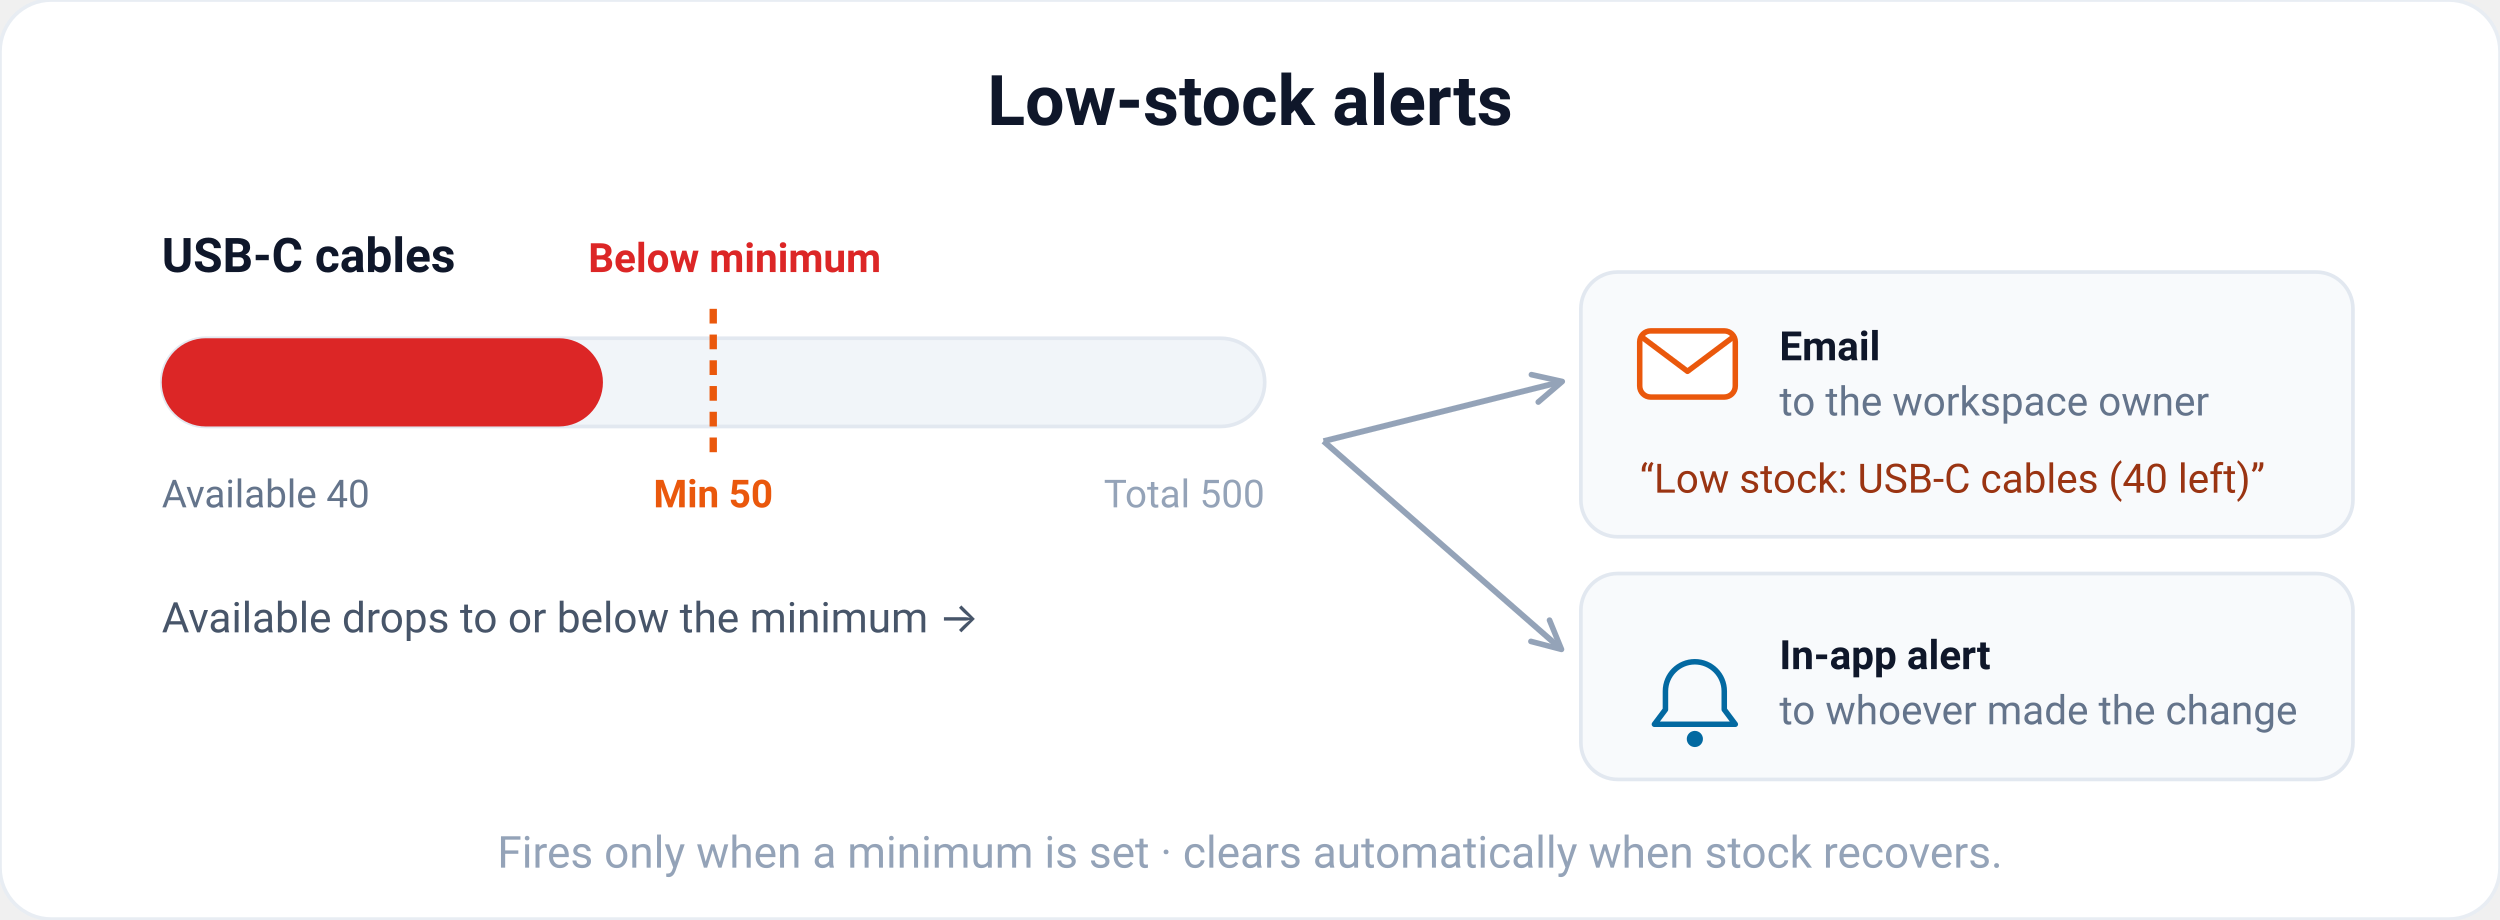
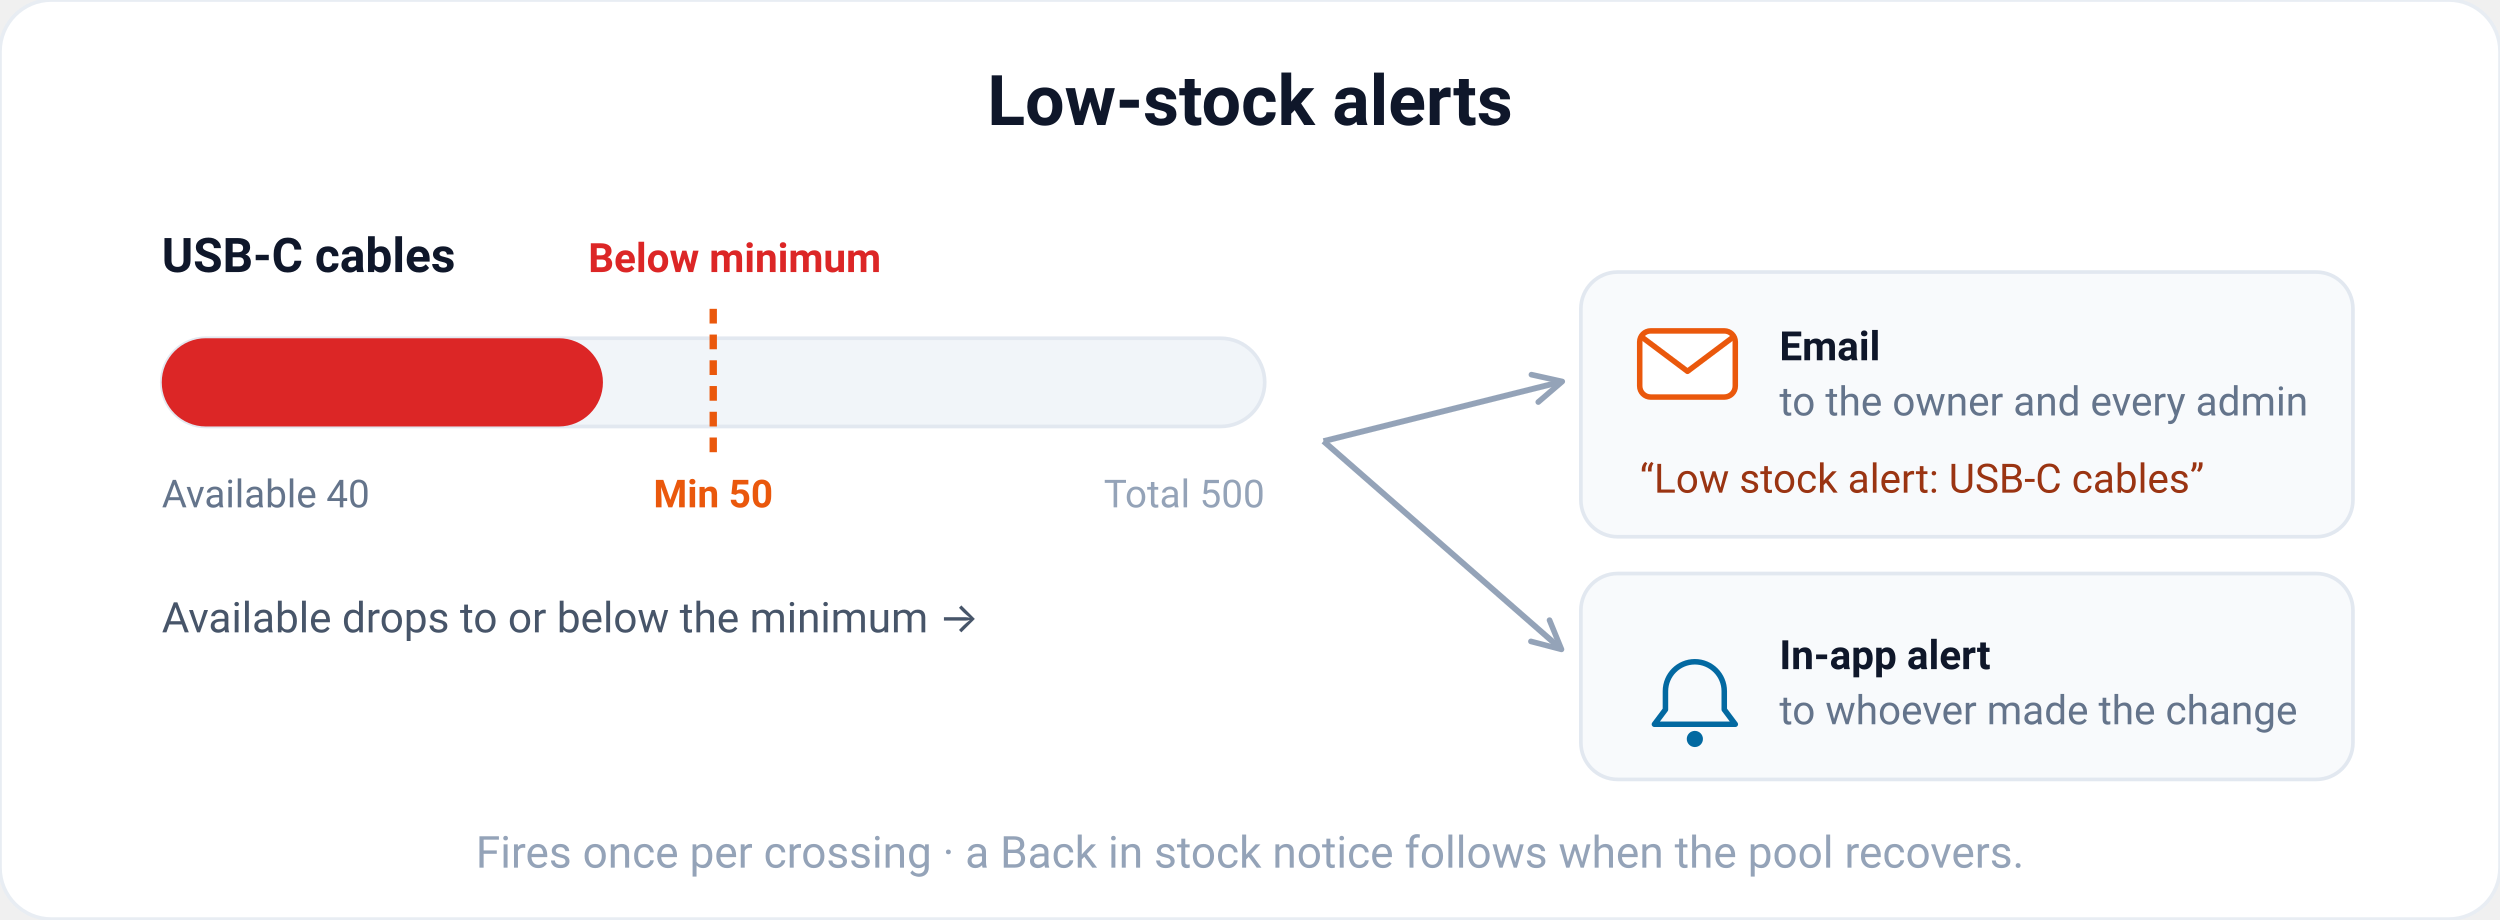
<svg xmlns="http://www.w3.org/2000/svg" width="100%" viewBox="0 0 680 250" role="img" font-family="system-ui, -apple-system, Segoe UI, Roboto, sans-serif">
  <defs>
    <marker id="ar2" viewBox="0 0 10 10" refX="8" refY="5" markerWidth="6" markerHeight="6" orient="auto-start-reverse">
      <path d="M1 1 L9 5 L1 9" fill="none" stroke="#94a3b8" stroke-width="1.6" stroke-linecap="round" stroke-linejoin="round" />
    </marker>
  </defs>
  <rect x="0" y="0" width="680" height="250" rx="14" fill="#ffffff" stroke="#e8edf3" stroke-width="1" />
  <text x="340" y="34" text-anchor="middle" font-size="19" font-weight="700" fill="#0f172a">Low-stock alerts</text>
  <text x="44" y="74" font-size="13" font-weight="700" fill="#0f172a">USB-C cables</text>
  <text x="160" y="74" font-size="11" fill="#dc2626" font-weight="700">Below minimum</text>
  <rect x="44" y="92" width="300" height="24" rx="12" fill="#f1f5f9" stroke="#e2e8f0" />
  <rect x="44" y="92" width="120" height="24" rx="12" fill="#dc2626" />
  <line x1="194" y1="84" x2="194" y2="124" stroke="#ea580c" stroke-width="2" stroke-dasharray="4 3" />
  <text x="194" y="138" text-anchor="middle" font-size="10.5" fill="#ea580c" font-weight="600">Min 50</text>
  <text x="44" y="138" font-size="10.5" fill="#64748b">Available 40</text>
  <text x="344" y="138" text-anchor="end" font-size="10.5" fill="#94a3b8">Total 500</text>
  <text x="44" y="172" font-size="11.5" fill="#475569">Available drops to or below the minimum →</text>
  <line x1="360" y1="120" x2="424" y2="104" stroke="#94a3b8" stroke-width="1.6" marker-end="url(#ar2)" />
  <line x1="360" y1="120" x2="424" y2="176" stroke="#94a3b8" stroke-width="1.6" marker-end="url(#ar2)" />
  <rect x="430" y="74" width="210" height="72" rx="10" fill="#f8fafc" stroke="#e2e8f0" />
  <rect x="446" y="90" width="26" height="18" rx="3" fill="#ffffff" stroke="#ea580c" stroke-width="1.5" />
  <polyline points="447,92 459,101 471,92" fill="none" stroke="#ea580c" stroke-width="1.5" stroke-linecap="round" stroke-linejoin="round" />
  <text x="484" y="98" font-size="11" font-weight="700" fill="#0f172a">Email</text>
-   <text x="484" y="113" font-size="11" fill="#64748b">to the workspace owner</text>
-   <text x="446" y="134" font-size="11" fill="#9a3412">“Low stock: USB-C cables (40 left)”</text>
+   <text x="484" y="113" font-size="11" fill="#64748b">to the owner and every admin</text>
+   <text x="446" y="134" font-size="11" fill="#9a3412">“Low stock alert: USB-C cables”</text>
  <rect x="430" y="156" width="210" height="56" rx="10" fill="#f8fafc" stroke="#e2e8f0" />
  <path d="M453 188 a8 8 0 0 1 16 0 v5 l3 4 h-22 l3 -4 z" fill="none" stroke="#0369a1" stroke-width="1.5" stroke-linejoin="round" />
  <circle cx="461" cy="201" r="2.2" fill="#0369a1" />
  <text x="484" y="182" font-size="11" font-weight="700" fill="#0f172a">In-app alert</text>
  <text x="484" y="197" font-size="11" fill="#64748b">to whoever made the change</text>
-   <text x="340" y="236" text-anchor="middle" font-size="12" fill="#94a3b8">Fires only when a minimum is set · clears automatically when stock recovers.</text>
+   <text x="340" y="236" text-anchor="middle" font-size="12" fill="#94a3b8">Fires once per crossing · a Back in stock notice follows when the pool recovers.</text>
</svg>
